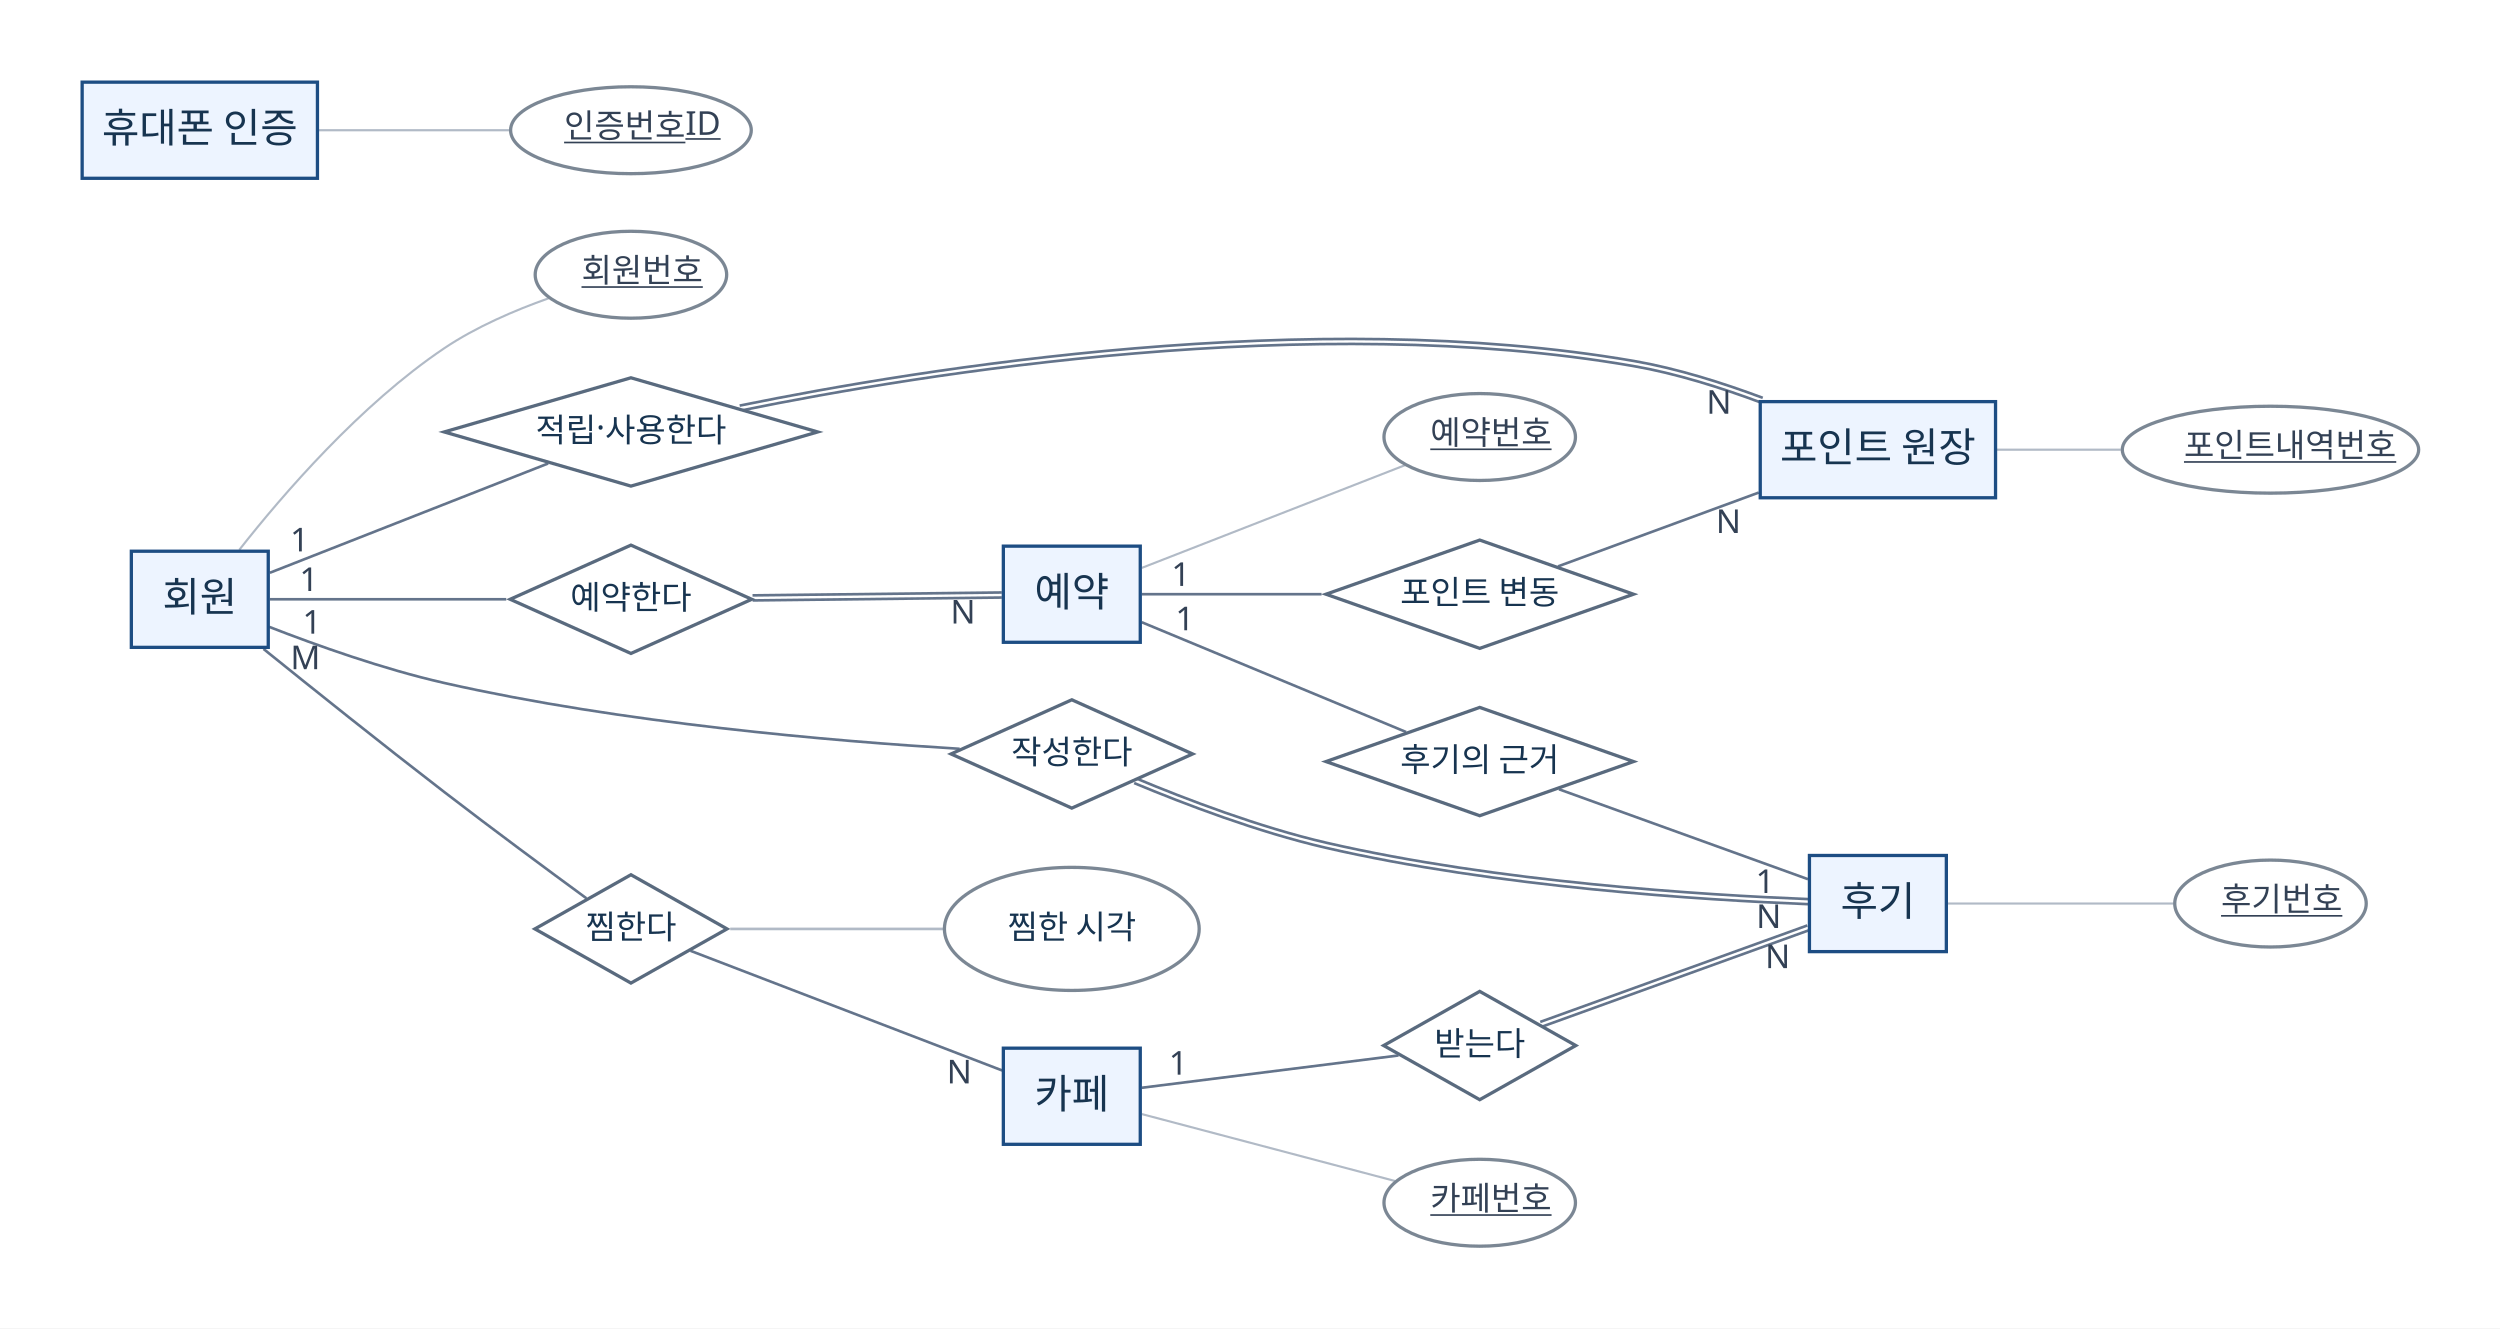
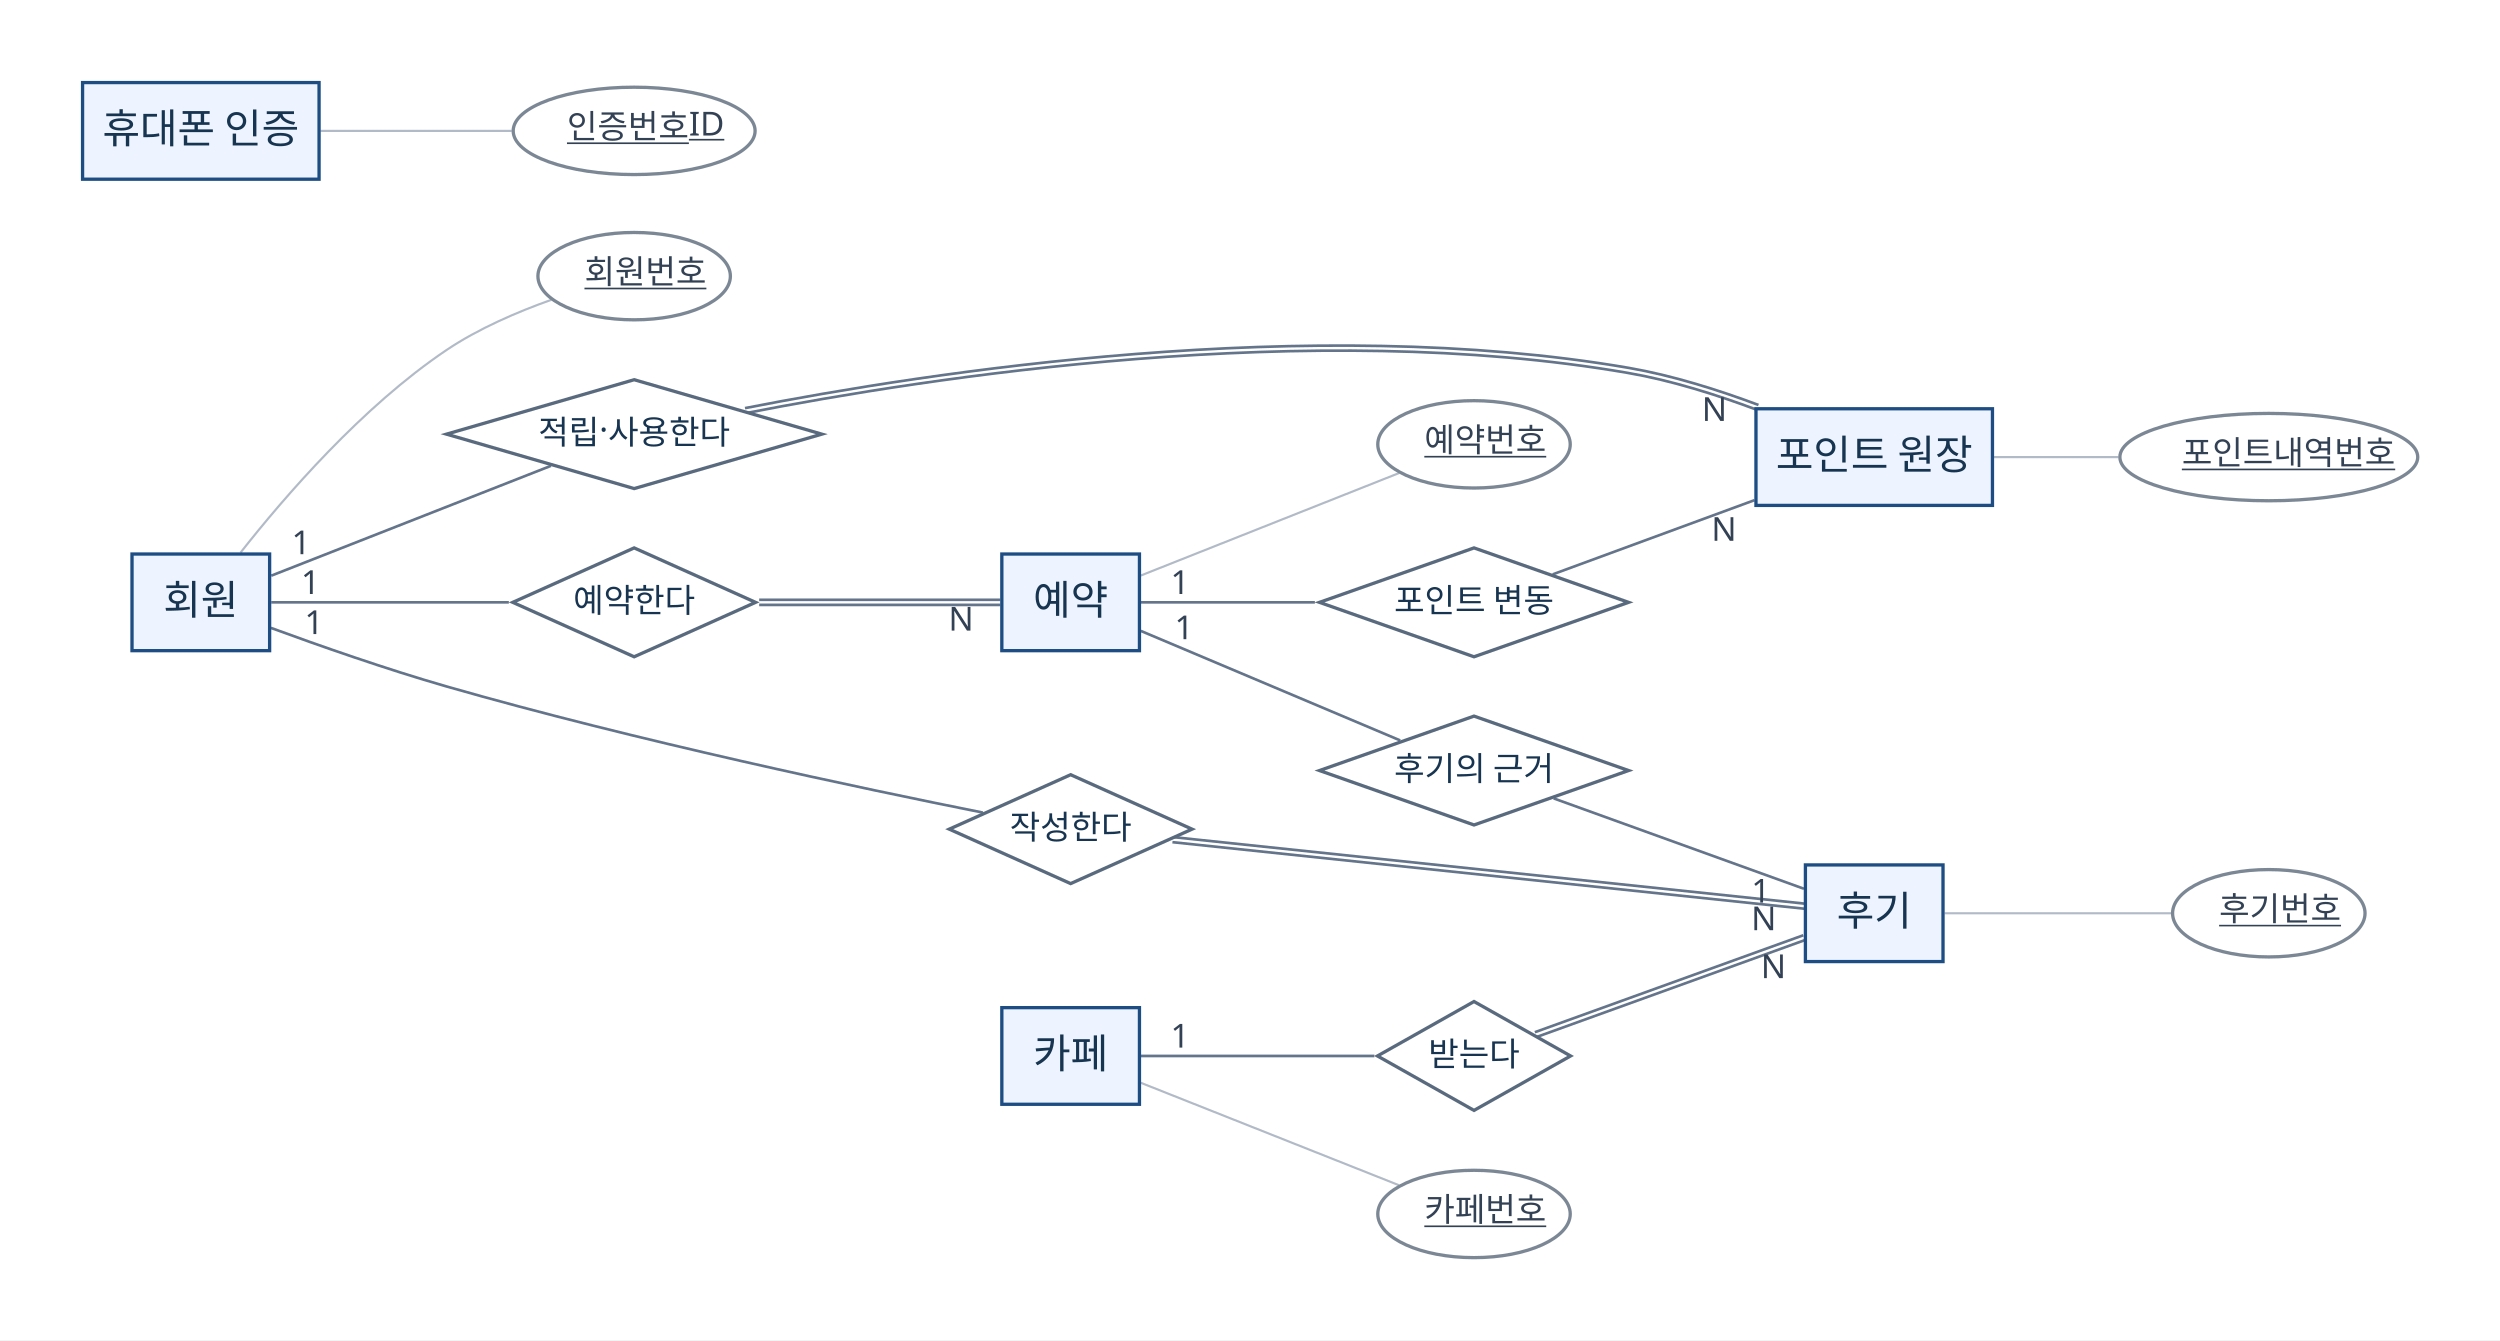
- <svg xmlns="http://www.w3.org/2000/svg" xmlns:xlink="http://www.w3.org/1999/xlink" role="img" aria-label="회원·인증" width="986pt" height="524pt" viewBox="0.00 0.00 986.00 524.00">
-   <g id="graph0" class="graph" transform="scale(1 1) rotate(0) translate(32.4 491.5)">
-     <polygon fill="white" stroke="none" points="-32.4,32.4 -32.4,-491.5 953.92,-491.5 953.92,32.4 -32.4,32.4" />
+ <svg xmlns="http://www.w3.org/2000/svg" xmlns:xlink="http://www.w3.org/1999/xlink" role="img" aria-label="회원·인증" width="981pt" height="526pt" viewBox="0.00 0.00 981.00 526.00">
+   <g id="graph0" class="graph" transform="scale(1 1) rotate(0) translate(32.4 493.5)">
+     <polygon fill="white" stroke="none" points="-32.4,32.4 -32.4,-493.5 948.72,-493.5 948.72,32.4 -32.4,32.4" />
    <g id="edge1" class="edge">
-       <path fill="none" stroke="#b1bac6" stroke-width="0.85" d="M61.98,-274.65C79.2,-296.55 109.72,-331.9 142.8,-354.14 155.31,-362.55 170.63,-369.12 183.97,-373.86" />
+       <path fill="none" stroke="#b1bac6" stroke-width="0.85" d="M61.98,-276.65C79.2,-298.55 109.72,-333.9 142.8,-356.14 155.31,-364.55 170.63,-371.12 183.97,-375.86" />
    </g>
    <g id="edge7" class="edge">
-       <path fill="none" stroke="#64748b" stroke-width="1.05" d="M74.03,-255.14C99.01,-255.14 136.97,-255.14 167.27,-255.14" />
-       <text xml:space="preserve" text-anchor="middle" x="89.43" y="-258.42" font-family="Malgun Gothic" font-size="13.00" fill="#334155">1</text>
+       <path fill="none" stroke="#64748b" stroke-width="1.05" d="M74.03,-257.14C99.01,-257.14 136.97,-257.14 167.27,-257.14" />
+       <text xml:space="preserve" text-anchor="middle" x="89.43" y="-260.42" font-family="Malgun Gothic" font-size="13.00" fill="#334155">1</text>
    </g>
    <g id="edge9" class="edge">
-       <path fill="none" stroke="#64748b" stroke-width="1.05" d="M74.03,-265.6C103.83,-277.3 152.08,-296.25 183.78,-308.71" />
-       <text xml:space="preserve" text-anchor="middle" x="85.74" y="-274.02" font-family="Malgun Gothic" font-size="13.00" fill="#334155">1</text>
+       <path fill="none" stroke="#64748b" stroke-width="1.05" d="M74.03,-267.6C103.83,-279.3 152.08,-298.25 183.78,-310.71" />
+       <text xml:space="preserve" text-anchor="middle" x="85.74" y="-276.02" font-family="Malgun Gothic" font-size="13.00" fill="#334155">1</text>
    </g>
    <g id="edge13" class="edge">
-       <path fill="none" stroke="#64748b" stroke-width="1.05" d="M73.67,-244.3C92.58,-236.93 118.87,-227.57 142.8,-222.14 212.95,-206.23 296.48,-199.16 346.09,-196.17" />
-       <text xml:space="preserve" text-anchor="middle" x="90.63" y="-241.57" font-family="Malgun Gothic" font-size="13.00" fill="#334155">1</text>
-     </g>
-     <g id="edge19" class="edge">
-       <path fill="none" stroke="#64748b" stroke-width="1.05" d="M71.53,-235.55C90.72,-220.06 118.3,-198 142.8,-179.14 161.85,-164.48 184.08,-148.05 198.88,-137.21" />
-       <text xml:space="preserve" text-anchor="middle" x="88.04" y="-227.57" font-family="Malgun Gothic" font-size="13.00" fill="#334155">M</text>
+       <path fill="none" stroke="#64748b" stroke-width="1.05" d="M73.88,-247.12C92.9,-240.14 119.22,-230.91 142.8,-224.14 217.14,-202.82 306.03,-184.07 353.29,-174.63" />
+       <text xml:space="preserve" text-anchor="middle" x="90.82" y="-244.69" font-family="Malgun Gothic" font-size="13.00" fill="#334155">1</text>
    </g>
    <g id="edge2" class="edge">
-       <path fill="none" stroke="#b1bac6" stroke-width="0.85" d="M93.32,-440.14C116.64,-440.14 144.93,-440.14 168.41,-440.14" />
+       <path fill="none" stroke="#b1bac6" stroke-width="0.85" d="M93.32,-442.14C116.64,-442.14 144.93,-442.14 168.41,-442.14" />
    </g>
    <g id="edge3" class="edge">
-       <path fill="none" stroke="#b1bac6" stroke-width="0.85" d="M417.91,-52.11C445.39,-44.85 488.29,-33.51 517.75,-25.72" />
+       <path fill="none" stroke="#b1bac6" stroke-width="0.85" d="M415.23,-68.62C443.36,-57.46 487.64,-39.89 516.5,-28.44" />
    </g>
    <g id="edge15" class="edge">
-       <path fill="none" stroke="#64748b" stroke-width="1.05" d="M417.91,-62.49C445.83,-66 489.68,-71.52 519.16,-75.23" />
-       <text xml:space="preserve" text-anchor="middle" x="432.3" y="-67.64" font-family="Malgun Gothic" font-size="13.00" fill="#334155">1</text>
+       <path fill="none" stroke="#64748b" stroke-width="1.05" d="M415.23,-79.14C440.4,-79.14 478.5,-79.14 506.91,-79.14" />
+       <text xml:space="preserve" text-anchor="middle" x="430.64" y="-82.42" font-family="Malgun Gothic" font-size="13.00" fill="#334155">1</text>
    </g>
    <g id="edge4" class="edge">
-       <path fill="none" stroke="#b1bac6" stroke-width="0.85" d="M417.91,-267.52C446.62,-278.72 492.19,-296.5 521.64,-308" />
+       <path fill="none" stroke="#b1bac6" stroke-width="0.85" d="M415.23,-267.66C443.36,-278.82 487.64,-296.39 516.5,-307.84" />
    </g>
    <g id="edge11" class="edge">
-       <path fill="none" stroke="#64748b" stroke-width="1.05" d="M417.91,-257.14C437.26,-257.14 464.26,-257.14 488.82,-257.14" />
-       <text xml:space="preserve" text-anchor="middle" x="433.32" y="-260.42" font-family="Malgun Gothic" font-size="13.00" fill="#334155">1</text>
+       <path fill="none" stroke="#64748b" stroke-width="1.05" d="M415.23,-257.14C433.95,-257.14 459.84,-257.14 483.56,-257.14" />
+       <text xml:space="preserve" text-anchor="middle" x="430.64" y="-260.42" font-family="Malgun Gothic" font-size="13.00" fill="#334155">1</text>
    </g>
    <g id="edge17" class="edge">
-       <path fill="none" stroke="#64748b" stroke-width="1.05" d="M417.91,-246.09C446.8,-234.09 492.75,-215.01 522.18,-202.78" />
-       <text xml:space="preserve" text-anchor="middle" x="434.9" y="-242.92" font-family="Malgun Gothic" font-size="13.00" fill="#334155">1</text>
+       <path fill="none" stroke="#64748b" stroke-width="1.05" d="M415.23,-245.94C443.53,-233.99 488.19,-215.13 517.04,-202.95" />
+       <text xml:space="preserve" text-anchor="middle" x="432.22" y="-242.67" font-family="Malgun Gothic" font-size="13.00" fill="#334155">1</text>
    </g>
    <g id="edge5" class="edge">
-       <path fill="none" stroke="#b1bac6" stroke-width="0.85" d="M755.1,-314.14C770.49,-314.14 787.85,-314.14 804.05,-314.14" />
+       <path fill="none" stroke="#b1bac6" stroke-width="0.85" d="M749.9,-314.14C765.29,-314.14 782.65,-314.14 798.85,-314.14" />
    </g>
    <g id="edge6" class="edge">
-       <path fill="none" stroke="#b1bac6" stroke-width="0.85" d="M735.86,-135.14C760.5,-135.14 797.35,-135.14 824.89,-135.14" />
+       <path fill="none" stroke="#b1bac6" stroke-width="0.85" d="M730.66,-135.14C755.3,-135.14 792.15,-135.14 819.69,-135.14" />
    </g>
    <g id="edge8" class="edge">
-       <path fill="none" stroke="#64748b" stroke-width="1.05" d="M264.42,-254.69C296.03,-255.05 336.56,-255.53 362.73,-255.83" />
-       <path fill="none" stroke="#64748b" stroke-width="1.05" d="M264.4,-256.69C296,-257.05 336.53,-257.53 362.71,-257.83" />
-       <text xml:space="preserve" text-anchor="middle" x="347.4" y="-245.57" font-family="Malgun Gothic" font-size="13.00" fill="#334155">N</text>
+       <path fill="none" stroke="#64748b" stroke-width="1.05" d="M265.5,-256.14C296.19,-256.14 334.83,-256.14 360.12,-256.14" />
+       <path fill="none" stroke="#64748b" stroke-width="1.05" d="M265.5,-258.14C296.19,-258.14 334.83,-258.14 360.12,-258.14" />
+       <text xml:space="preserve" text-anchor="middle" x="344.72" y="-246.06" font-family="Malgun Gothic" font-size="13.00" fill="#334155">N</text>
    </g>
    <g id="edge10" class="edge">
-       <path fill="none" stroke="#64748b" stroke-width="1.05" d="M259.72,-329.57C332.16,-344.33 485.03,-369.1 611.67,-347.15 628.52,-344.25 646.48,-338.58 662.13,-332.72" />
-       <path fill="none" stroke="#64748b" stroke-width="1.05" d="M259.32,-331.53C331.84,-346.31 484.71,-371.08 612.01,-349.13 629.12,-346.16 647.08,-340.49 662.83,-334.59" />
-       <text xml:space="preserve" text-anchor="middle" x="645.54" y="-328.33" font-family="Malgun Gothic" font-size="13.00" fill="#334155">N</text>
+       <path fill="none" stroke="#64748b" stroke-width="1.05" d="M260.31,-331.39C332.27,-345.5 482.19,-368.69 606.47,-347.15 623.32,-344.25 641.28,-338.58 656.93,-332.72" />
+       <path fill="none" stroke="#64748b" stroke-width="1.05" d="M259.93,-333.35C331.96,-347.48 481.89,-370.67 606.81,-349.13 623.92,-346.16 641.88,-340.49 657.63,-334.59" />
+       <text xml:space="preserve" text-anchor="middle" x="640.34" y="-328.33" font-family="Malgun Gothic" font-size="13.00" fill="#334155">N</text>
    </g>
    <g id="edge12" class="edge">
-       <path fill="none" stroke="#64748b" stroke-width="1.05" d="M582.09,-268.13C604.53,-276.38 635.66,-287.82 661.26,-297.24" />
-       <text xml:space="preserve" text-anchor="middle" x="649.28" y="-281.28" font-family="Malgun Gothic" font-size="13.00" fill="#334155">N</text>
+       <path fill="none" stroke="#64748b" stroke-width="1.05" d="M576.89,-268.13C599.33,-276.38 630.46,-287.82 656.06,-297.24" />
+       <text xml:space="preserve" text-anchor="middle" x="644.08" y="-281.28" font-family="Malgun Gothic" font-size="13.00" fill="#334155">N</text>
    </g>
    <g id="edge14" class="edge">
-       <path fill="none" stroke="#64748b" stroke-width="1.05" d="M414.91,-182.66C434.73,-174.39 463.77,-163.31 490.33,-157.17 557.95,-141.57 639.69,-136.51 680.85,-134.89" />
-       <path fill="none" stroke="#64748b" stroke-width="1.05" d="M415.68,-184.51C435.45,-176.25 464.49,-165.18 490.78,-159.11 558.08,-143.57 639.82,-138.5 680.93,-136.89" />
-       <text xml:space="preserve" text-anchor="middle" x="665.18" y="-125.49" font-family="Malgun Gothic" font-size="13.00" fill="#334155">N</text>
+       <path fill="none" stroke="#64748b" stroke-width="1.05" d="M427.66,-163.03C492.46,-156.21 620.52,-142.72 675.67,-136.91" />
+       <path fill="none" stroke="#64748b" stroke-width="1.05" d="M427.87,-165.02C492.67,-158.2 620.73,-144.71 675.87,-138.9" />
+       <text xml:space="preserve" text-anchor="middle" x="659.69" y="-128.48" font-family="Malgun Gothic" font-size="13.00" fill="#334155">N</text>
    </g>
    <g id="edge16" class="edge">
-       <path fill="none" stroke="#64748b" stroke-width="1.05" d="M575.75,-86.58C603.97,-96.77 651.47,-113.93 681.09,-124.63" />
-       <path fill="none" stroke="#64748b" stroke-width="1.05" d="M575.07,-88.46C603.29,-98.66 650.79,-115.81 680.41,-126.51" />
-       <text xml:space="preserve" text-anchor="middle" x="668.7" y="-109.68" font-family="Malgun Gothic" font-size="13.00" fill="#334155">N</text>
+       <path fill="none" stroke="#64748b" stroke-width="1.05" d="M570.55,-86.58C598.77,-96.77 646.27,-113.93 675.89,-124.63" />
+       <path fill="none" stroke="#64748b" stroke-width="1.05" d="M569.87,-88.46C598.09,-98.66 645.59,-115.81 675.21,-126.51" />
+       <text xml:space="preserve" text-anchor="middle" x="663.5" y="-109.68" font-family="Malgun Gothic" font-size="13.00" fill="#334155">N</text>
    </g>
    <g id="edge18" class="edge">
-       <path fill="none" stroke="#64748b" stroke-width="1.05" d="M582.46,-180.21C611.01,-169.9 653.4,-154.59 680.67,-144.74" />
-       <text xml:space="preserve" text-anchor="middle" x="663.74" y="-139.31" font-family="Malgun Gothic" font-size="13.00" fill="#334155">1</text>
-     </g>
-     <g id="edge20" class="edge">
-       <path fill="none" stroke="#64748b" stroke-width="1.05" d="M239.91,-116.51C271.58,-104.35 329.22,-82.22 362.9,-69.29" />
-       <text xml:space="preserve" text-anchor="middle" x="345.94" y="-64.2" font-family="Malgun Gothic" font-size="13.00" fill="#334155">N</text>
-     </g>
-     <g id="edge21" class="edge">
-       <path fill="none" stroke="#b1bac6" stroke-width="1.05" d="M255.59,-125.14C280.31,-125.14 312.78,-125.14 339.53,-125.14" />
+       <path fill="none" stroke="#64748b" stroke-width="1.05" d="M577.26,-180.21C605.81,-169.9 648.2,-154.59 675.47,-144.74" />
+       <text xml:space="preserve" text-anchor="middle" x="658.54" y="-139.31" font-family="Malgun Gothic" font-size="13.00" fill="#334155">1</text>
    </g>
    <g id="entity_member" class="node">
      <g id="a_entity_member">
        <a xlink:title="MEMBER">
-           <polygon fill="#edf4ff" stroke="#1d4d83" stroke-width="1.3" points="73.4,-274.1 19.4,-274.1 19.4,-236.18 73.4,-236.18 73.4,-274.1" />
-           <text xml:space="preserve" text-anchor="middle" x="46.4" y="-250.34" font-family="Malgun Gothic" font-size="16.00" fill="#173450">회원</text>
+           <polygon fill="#edf4ff" stroke="#1d4d83" stroke-width="1.3" points="73.4,-276.1 19.4,-276.1 19.4,-238.18 73.4,-238.18 73.4,-276.1" />
+           <text xml:space="preserve" text-anchor="middle" x="46.4" y="-252.34" font-family="Malgun Gothic" font-size="16.00" fill="#173450">회원</text>
        </a>
      </g>
    </g>
    <g id="a_member_0" class="node">
-       <ellipse fill="none" stroke="#7b8794" stroke-width="1.3" cx="216.44" cy="-383.14" rx="37.76" ry="17.14" />
-       <text xml:space="preserve" text-anchor="start" x="196.94" y="-380.24" font-family="Malgun Gothic" text-decoration="underline" font-size="13.00" fill="#334155">회원번호</text>
+       <ellipse fill="none" stroke="#7b8794" stroke-width="1.3" cx="216.44" cy="-385.14" rx="37.76" ry="17.14" />
+       <text xml:space="preserve" text-anchor="start" x="196.94" y="-382.24" font-family="Malgun Gothic" text-decoration="underline" font-size="13.00" fill="#334155">회원번호</text>
    </g>
    <g id="entity_phone" class="node">
      <g id="a_entity_phone">
        <a xlink:title="PHONE_VERIFICATION">
-           <polygon fill="#edf4ff" stroke="#1d4d83" stroke-width="1.3" points="92.8,-459.1 0,-459.1 0,-421.18 92.8,-421.18 92.8,-459.1" />
-           <text xml:space="preserve" text-anchor="middle" x="46.4" y="-435.34" font-family="Malgun Gothic" font-size="16.00" fill="#173450">휴대폰 인증</text>
+           <polygon fill="#edf4ff" stroke="#1d4d83" stroke-width="1.3" points="92.8,-461.1 0,-461.1 0,-423.18 92.8,-423.18 92.8,-461.1" />
+           <text xml:space="preserve" text-anchor="middle" x="46.4" y="-437.34" font-family="Malgun Gothic" font-size="16.00" fill="#173450">휴대폰 인증</text>
        </a>
      </g>
    </g>
    <g id="a_phone_0" class="node">
-       <ellipse fill="none" stroke="#7b8794" stroke-width="1.3" cx="216.44" cy="-440.14" rx="47.46" ry="17.14" />
-       <text xml:space="preserve" text-anchor="start" x="190.08" y="-437.24" font-family="Malgun Gothic" text-decoration="underline" font-size="13.00" fill="#334155">인증번호ID</text>
+       <ellipse fill="none" stroke="#7b8794" stroke-width="1.3" cx="216.44" cy="-442.14" rx="47.46" ry="17.14" />
+       <text xml:space="preserve" text-anchor="start" x="190.08" y="-439.24" font-family="Malgun Gothic" text-decoration="underline" font-size="13.00" fill="#334155">인증번호ID</text>
    </g>
    <g id="entity_cafe" class="node">
      <g id="a_entity_cafe">
        <a xlink:title="CAFE">
-           <polygon fill="#edf4ff" stroke="#1d4d83" stroke-width="1.3" points="417.32,-78.1 363.32,-78.1 363.32,-40.18 417.32,-40.18 417.32,-78.1" />
-           <text xml:space="preserve" text-anchor="middle" x="390.32" y="-54.34" font-family="Malgun Gothic" font-size="16.00" fill="#173450">카페</text>
+           <polygon fill="#edf4ff" stroke="#1d4d83" stroke-width="1.3" points="414.72,-98.1 360.72,-98.1 360.72,-60.18 414.72,-60.18 414.72,-98.1" />
+           <text xml:space="preserve" text-anchor="middle" x="387.72" y="-74.34" font-family="Malgun Gothic" font-size="16.00" fill="#173450">카페</text>
        </a>
      </g>
    </g>
    <g id="a_cafe_0" class="node">
-       <ellipse fill="none" stroke="#7b8794" stroke-width="1.3" cx="551.2" cy="-17.14" rx="37.76" ry="17.14" />
-       <text xml:space="preserve" text-anchor="start" x="531.7" y="-14.24" font-family="Malgun Gothic" text-decoration="underline" font-size="13.00" fill="#334155">카페번호</text>
+       <ellipse fill="none" stroke="#7b8794" stroke-width="1.3" cx="546" cy="-17.14" rx="37.76" ry="17.14" />
+       <text xml:space="preserve" text-anchor="start" x="526.5" y="-14.24" font-family="Malgun Gothic" text-decoration="underline" font-size="13.00" fill="#334155">카페번호</text>
    </g>
    <g id="entity_reservation" class="node">
      <g id="a_entity_reservation">
        <a xlink:title="RESERVATION">
-           <polygon fill="#edf4ff" stroke="#1d4d83" stroke-width="1.3" points="417.32,-276.1 363.32,-276.1 363.32,-238.18 417.32,-238.18 417.32,-276.1" />
-           <text xml:space="preserve" text-anchor="middle" x="390.32" y="-252.34" font-family="Malgun Gothic" font-size="16.00" fill="#173450">예약</text>
+           <polygon fill="#edf4ff" stroke="#1d4d83" stroke-width="1.3" points="414.72,-276.1 360.72,-276.1 360.72,-238.18 414.72,-238.18 414.72,-276.1" />
+           <text xml:space="preserve" text-anchor="middle" x="387.72" y="-252.34" font-family="Malgun Gothic" font-size="16.00" fill="#173450">예약</text>
        </a>
      </g>
    </g>
    <g id="a_reservation_0" class="node">
-       <ellipse fill="none" stroke="#7b8794" stroke-width="1.3" cx="551.2" cy="-319.14" rx="37.76" ry="17.14" />
-       <text xml:space="preserve" text-anchor="start" x="531.7" y="-316.24" font-family="Malgun Gothic" text-decoration="underline" font-size="13.00" fill="#334155">예약번호</text>
+       <ellipse fill="none" stroke="#7b8794" stroke-width="1.3" cx="546" cy="-319.14" rx="37.76" ry="17.14" />
+       <text xml:space="preserve" text-anchor="start" x="526.5" y="-316.24" font-family="Malgun Gothic" text-decoration="underline" font-size="13.00" fill="#334155">예약번호</text>
    </g>
    <g id="entity_point" class="node">
      <g id="a_entity_point">
        <a xlink:title="POINT_LEDGER">
-           <polygon fill="#edf4ff" stroke="#1d4d83" stroke-width="1.3" points="754.64,-333.1 661.84,-333.1 661.84,-295.18 754.64,-295.18 754.64,-333.1" />
-           <text xml:space="preserve" text-anchor="middle" x="708.24" y="-309.34" font-family="Malgun Gothic" font-size="16.00" fill="#173450">포인트 원장</text>
+           <polygon fill="#edf4ff" stroke="#1d4d83" stroke-width="1.3" points="749.44,-333.1 656.64,-333.1 656.64,-295.18 749.44,-295.18 749.44,-333.1" />
+           <text xml:space="preserve" text-anchor="middle" x="703.04" y="-309.34" font-family="Malgun Gothic" font-size="16.00" fill="#173450">포인트 원장</text>
        </a>
      </g>
    </g>
    <g id="a_point_0" class="node">
-       <ellipse fill="none" stroke="#7b8794" stroke-width="1.3" cx="863.08" cy="-314.14" rx="58.44" ry="17.14" />
-       <text xml:space="preserve" text-anchor="start" x="828.96" y="-311.24" font-family="Malgun Gothic" text-decoration="underline" font-size="13.00" fill="#334155">포인트내역번호</text>
+       <ellipse fill="none" stroke="#7b8794" stroke-width="1.3" cx="857.88" cy="-314.14" rx="58.44" ry="17.14" />
+       <text xml:space="preserve" text-anchor="start" x="823.76" y="-311.24" font-family="Malgun Gothic" text-decoration="underline" font-size="13.00" fill="#334155">포인트내역번호</text>
    </g>
    <g id="entity_review" class="node">
      <g id="a_entity_review">
        <a xlink:title="REVIEW">
-           <polygon fill="#edf4ff" stroke="#1d4d83" stroke-width="1.3" points="735.24,-154.1 681.24,-154.1 681.24,-116.18 735.24,-116.18 735.24,-154.1" />
-           <text xml:space="preserve" text-anchor="middle" x="708.24" y="-130.34" font-family="Malgun Gothic" font-size="16.00" fill="#173450">후기</text>
+           <polygon fill="#edf4ff" stroke="#1d4d83" stroke-width="1.3" points="730.04,-154.1 676.04,-154.1 676.04,-116.18 730.04,-116.18 730.04,-154.1" />
+           <text xml:space="preserve" text-anchor="middle" x="703.04" y="-130.34" font-family="Malgun Gothic" font-size="16.00" fill="#173450">후기</text>
        </a>
      </g>
    </g>
    <g id="a_review_0" class="node">
-       <ellipse fill="none" stroke="#7b8794" stroke-width="1.3" cx="863.08" cy="-135.14" rx="37.76" ry="17.14" />
-       <text xml:space="preserve" text-anchor="start" x="843.58" y="-132.24" font-family="Malgun Gothic" text-decoration="underline" font-size="13.00" fill="#334155">후기번호</text>
+       <ellipse fill="none" stroke="#7b8794" stroke-width="1.3" cx="857.88" cy="-135.14" rx="37.76" ry="17.14" />
+       <text xml:space="preserve" text-anchor="start" x="838.38" y="-132.24" font-family="Malgun Gothic" text-decoration="underline" font-size="13.00" fill="#334155">후기번호</text>
    </g>
    <g id="relation_r1" class="node">
-       <polygon fill="#ffffff" stroke="#596a7e" stroke-width="1.3" points="216.44,-276.5 168.8,-255.14 216.44,-233.78 264.08,-255.14 216.44,-276.5" />
-       <text xml:space="preserve" text-anchor="middle" x="216.44" y="-251.24" font-family="Malgun Gothic" font-size="13.00" fill="#173450">예약한다</text>
+       <polygon fill="#ffffff" stroke="#596a7e" stroke-width="1.3" points="216.44,-278.5 168.8,-257.14 216.44,-235.78 264.08,-257.14 216.44,-278.5" />
+       <text xml:space="preserve" text-anchor="middle" x="216.44" y="-253.24" font-family="Malgun Gothic" font-size="13.00" fill="#173450">예약한다</text>
    </g>
    <g id="relation_r6" class="node">
-       <polygon fill="#ffffff" stroke="#596a7e" stroke-width="1.3" points="216.44,-342.5 142.8,-321.14 216.44,-299.78 290.08,-321.14 216.44,-342.5" />
-       <text xml:space="preserve" text-anchor="middle" x="216.44" y="-317.24" font-family="Malgun Gothic" font-size="13.00" fill="#173450">적립·사용한다</text>
+       <polygon fill="#ffffff" stroke="#596a7e" stroke-width="1.3" points="216.44,-344.5 142.8,-323.14 216.44,-301.78 290.08,-323.14 216.44,-344.5" />
+       <text xml:space="preserve" text-anchor="middle" x="216.44" y="-319.24" font-family="Malgun Gothic" font-size="13.00" fill="#173450">적립·사용한다</text>
    </g>
    <g id="relation_r7" class="node">
-       <polygon fill="#ffffff" stroke="#596a7e" stroke-width="1.3" points="551.2,-278.5 490.56,-257.14 551.2,-235.78 611.84,-257.14 551.2,-278.5" />
-       <text xml:space="preserve" text-anchor="middle" x="551.2" y="-253.24" font-family="Malgun Gothic" font-size="13.00" fill="#173450">포인트 변동</text>
+       <polygon fill="#ffffff" stroke="#596a7e" stroke-width="1.3" points="546,-278.5 485.36,-257.14 546,-235.78 606.64,-257.14 546,-278.5" />
+       <text xml:space="preserve" text-anchor="middle" x="546" y="-253.24" font-family="Malgun Gothic" font-size="13.00" fill="#173450">포인트 변동</text>
    </g>
    <g id="relation_r8" class="node">
-       <polygon fill="#ffffff" stroke="#596a7e" stroke-width="1.3" points="390.32,-215.5 342.68,-194.14 390.32,-172.78 437.96,-194.14 390.32,-215.5" />
-       <text xml:space="preserve" text-anchor="middle" x="390.32" y="-190.24" font-family="Malgun Gothic" font-size="13.00" fill="#173450">작성한다</text>
+       <polygon fill="#ffffff" stroke="#596a7e" stroke-width="1.3" points="387.72,-189.5 340.08,-168.14 387.72,-146.78 435.36,-168.14 387.72,-189.5" />
+       <text xml:space="preserve" text-anchor="middle" x="387.72" y="-164.24" font-family="Malgun Gothic" font-size="13.00" fill="#173450">작성한다</text>
    </g>
    <g id="relation_r9" class="node">
-       <polygon fill="#ffffff" stroke="#596a7e" stroke-width="1.3" points="551.2,-100.5 513.31,-79.14 551.2,-57.78 589.09,-79.14 551.2,-100.5" />
-       <text xml:space="preserve" text-anchor="middle" x="551.2" y="-75.24" font-family="Malgun Gothic" font-size="13.00" fill="#173450">받는다</text>
+       <polygon fill="#ffffff" stroke="#596a7e" stroke-width="1.3" points="546,-100.5 508.11,-79.14 546,-57.78 583.89,-79.14 546,-100.5" />
+       <text xml:space="preserve" text-anchor="middle" x="546" y="-75.24" font-family="Malgun Gothic" font-size="13.00" fill="#173450">받는다</text>
    </g>
    <g id="relation_r10" class="node">
-       <polygon fill="#ffffff" stroke="#596a7e" stroke-width="1.3" points="551.2,-212.5 490.56,-191.14 551.2,-169.78 611.84,-191.14 551.2,-212.5" />
-       <text xml:space="preserve" text-anchor="middle" x="551.2" y="-187.24" font-family="Malgun Gothic" font-size="13.00" fill="#173450">후기의 근거</text>
-     </g>
-     <g id="relation_r16" class="node">
-       <polygon fill="#ffffff" stroke="#596a7e" stroke-width="1.3" points="216.44,-146.5 178.55,-125.14 216.44,-103.78 254.33,-125.14 216.44,-146.5" />
-       <text xml:space="preserve" text-anchor="middle" x="216.44" y="-121.24" font-family="Malgun Gothic" font-size="13.00" fill="#173450">찜한다</text>
-     </g>
-     <g id="node20" class="node">
-       <ellipse fill="white" stroke="#7b8794" stroke-width="1.3" cx="390.32" cy="-125.14" rx="50.24" ry="24.27" />
-       <text xml:space="preserve" text-anchor="middle" x="390.32" y="-121.24" font-family="Malgun Gothic" font-size="13.00" fill="#173450">찜한 시각</text>
+       <polygon fill="#ffffff" stroke="#596a7e" stroke-width="1.3" points="546,-212.5 485.36,-191.14 546,-169.78 606.64,-191.14 546,-212.5" />
+       <text xml:space="preserve" text-anchor="middle" x="546" y="-187.24" font-family="Malgun Gothic" font-size="13.00" fill="#173450">후기의 근거</text>
    </g>
  </g>
</svg>
